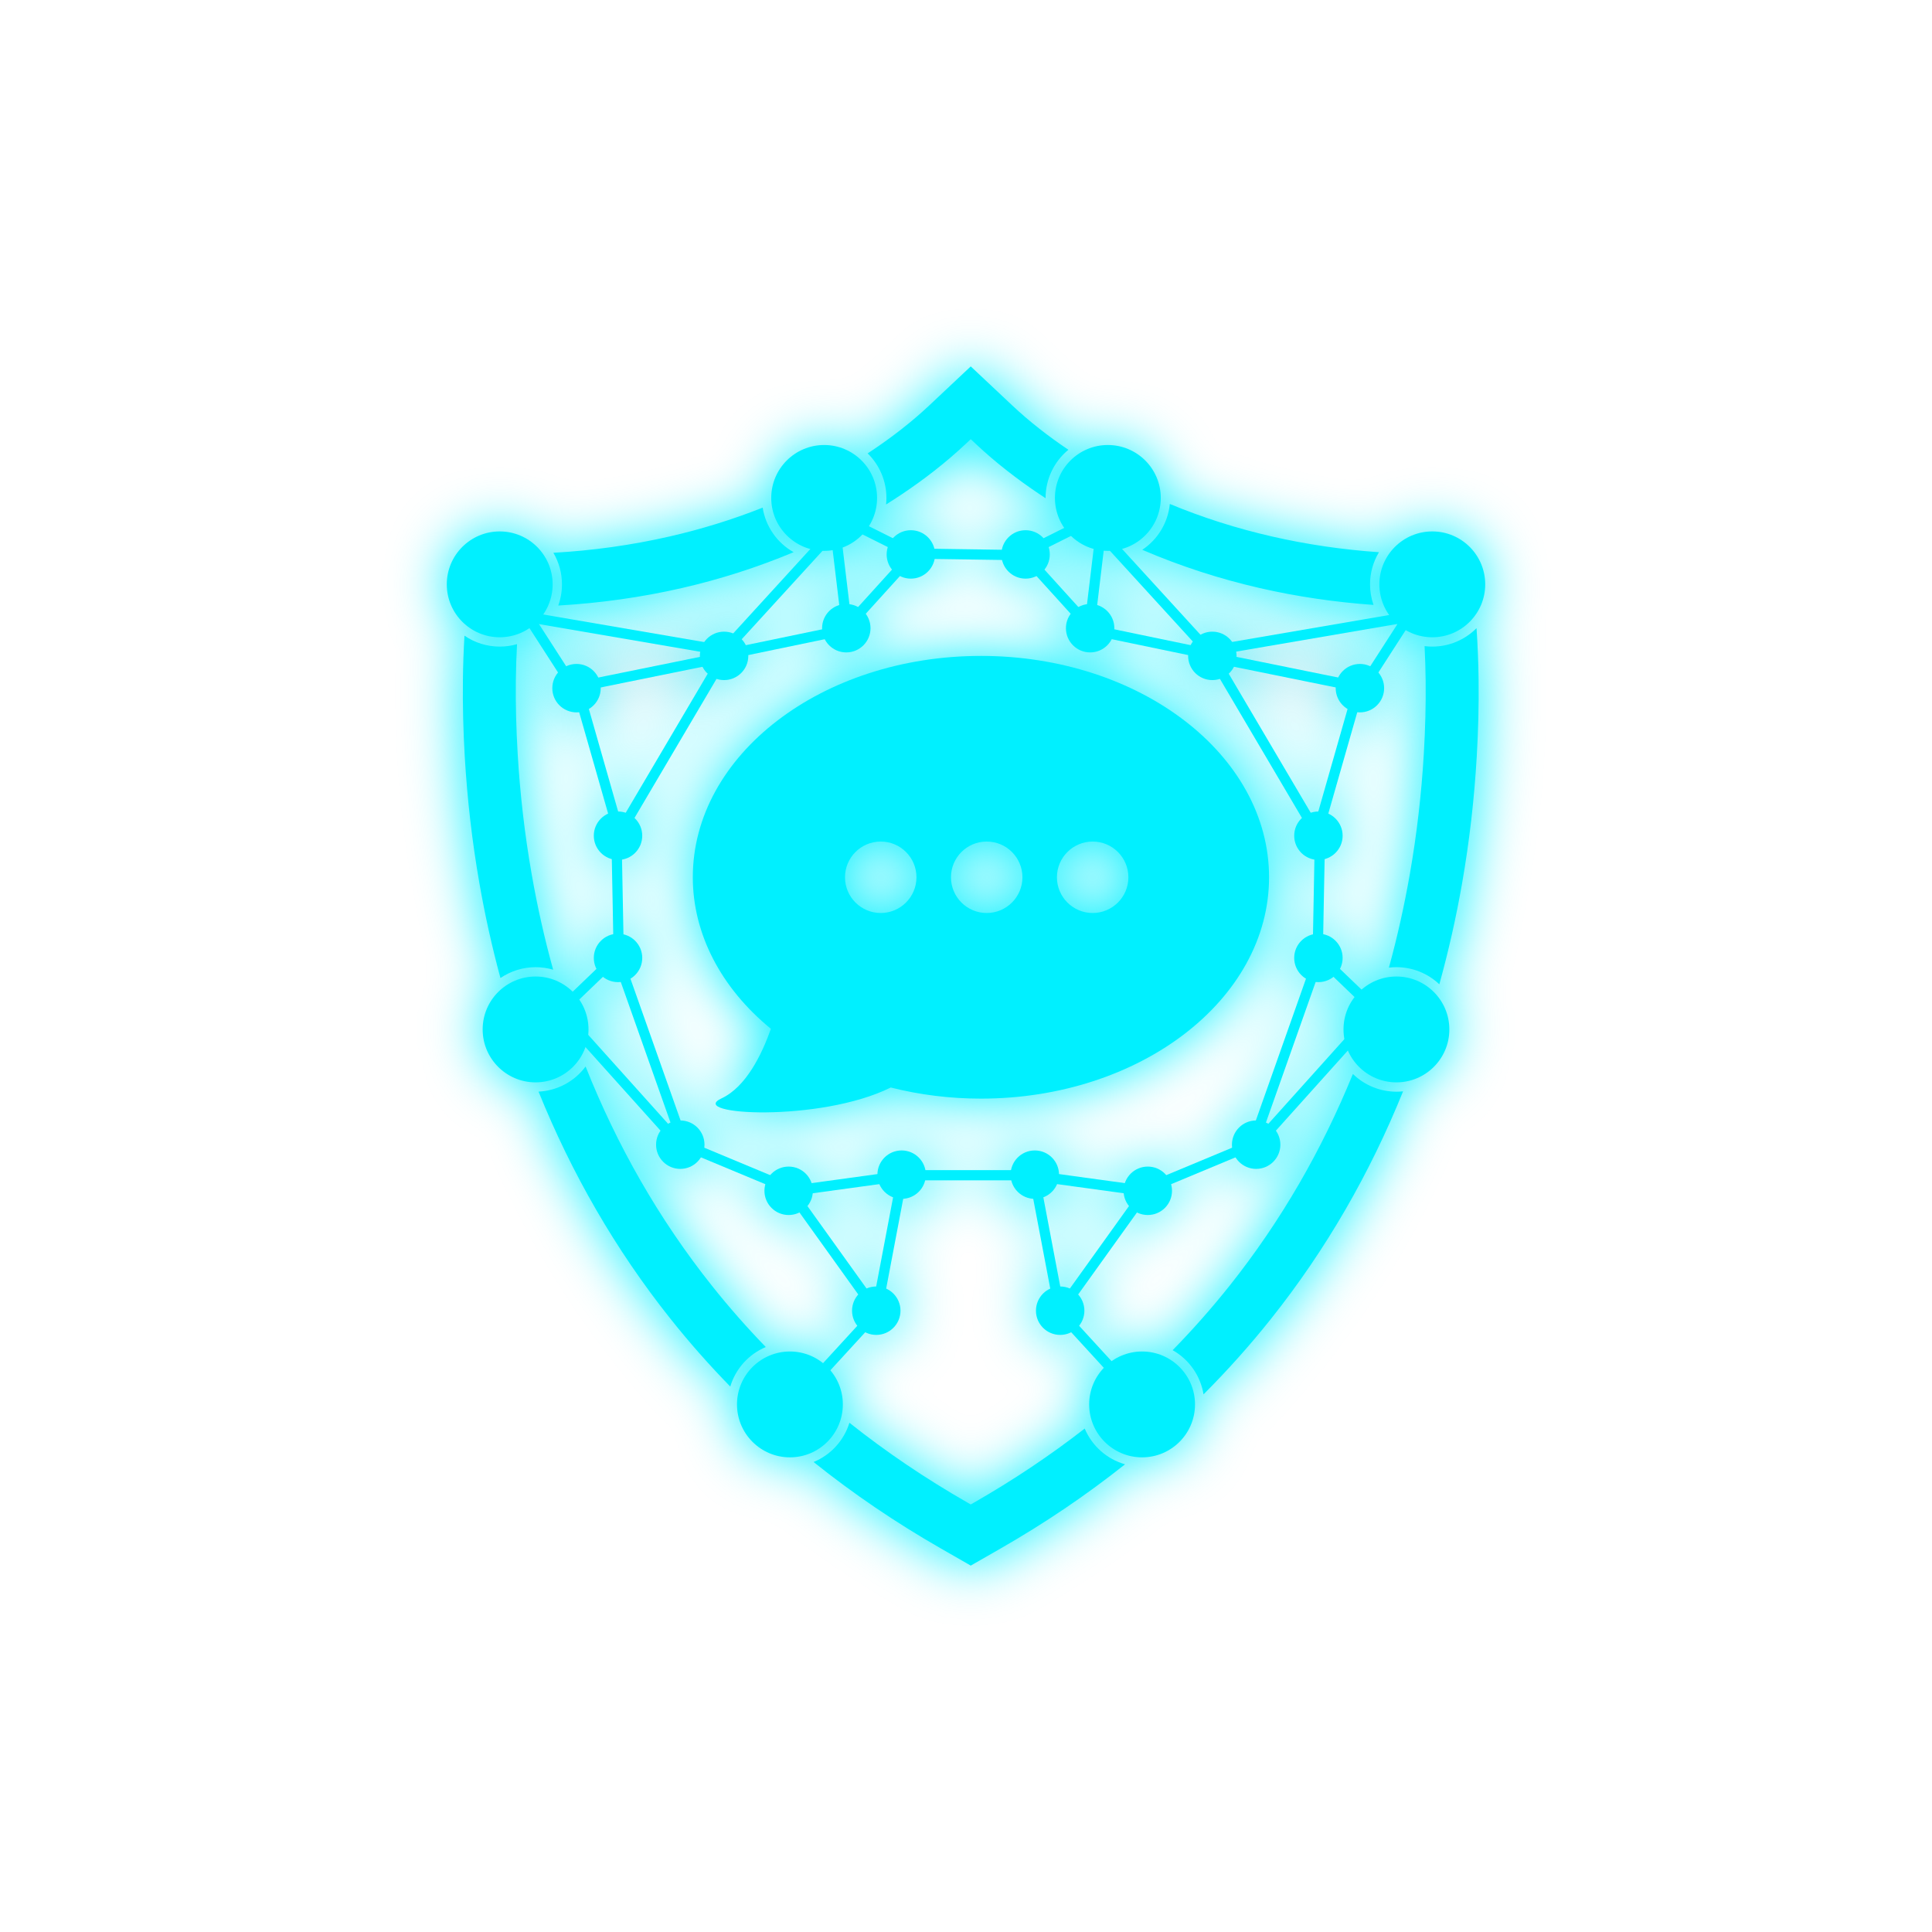
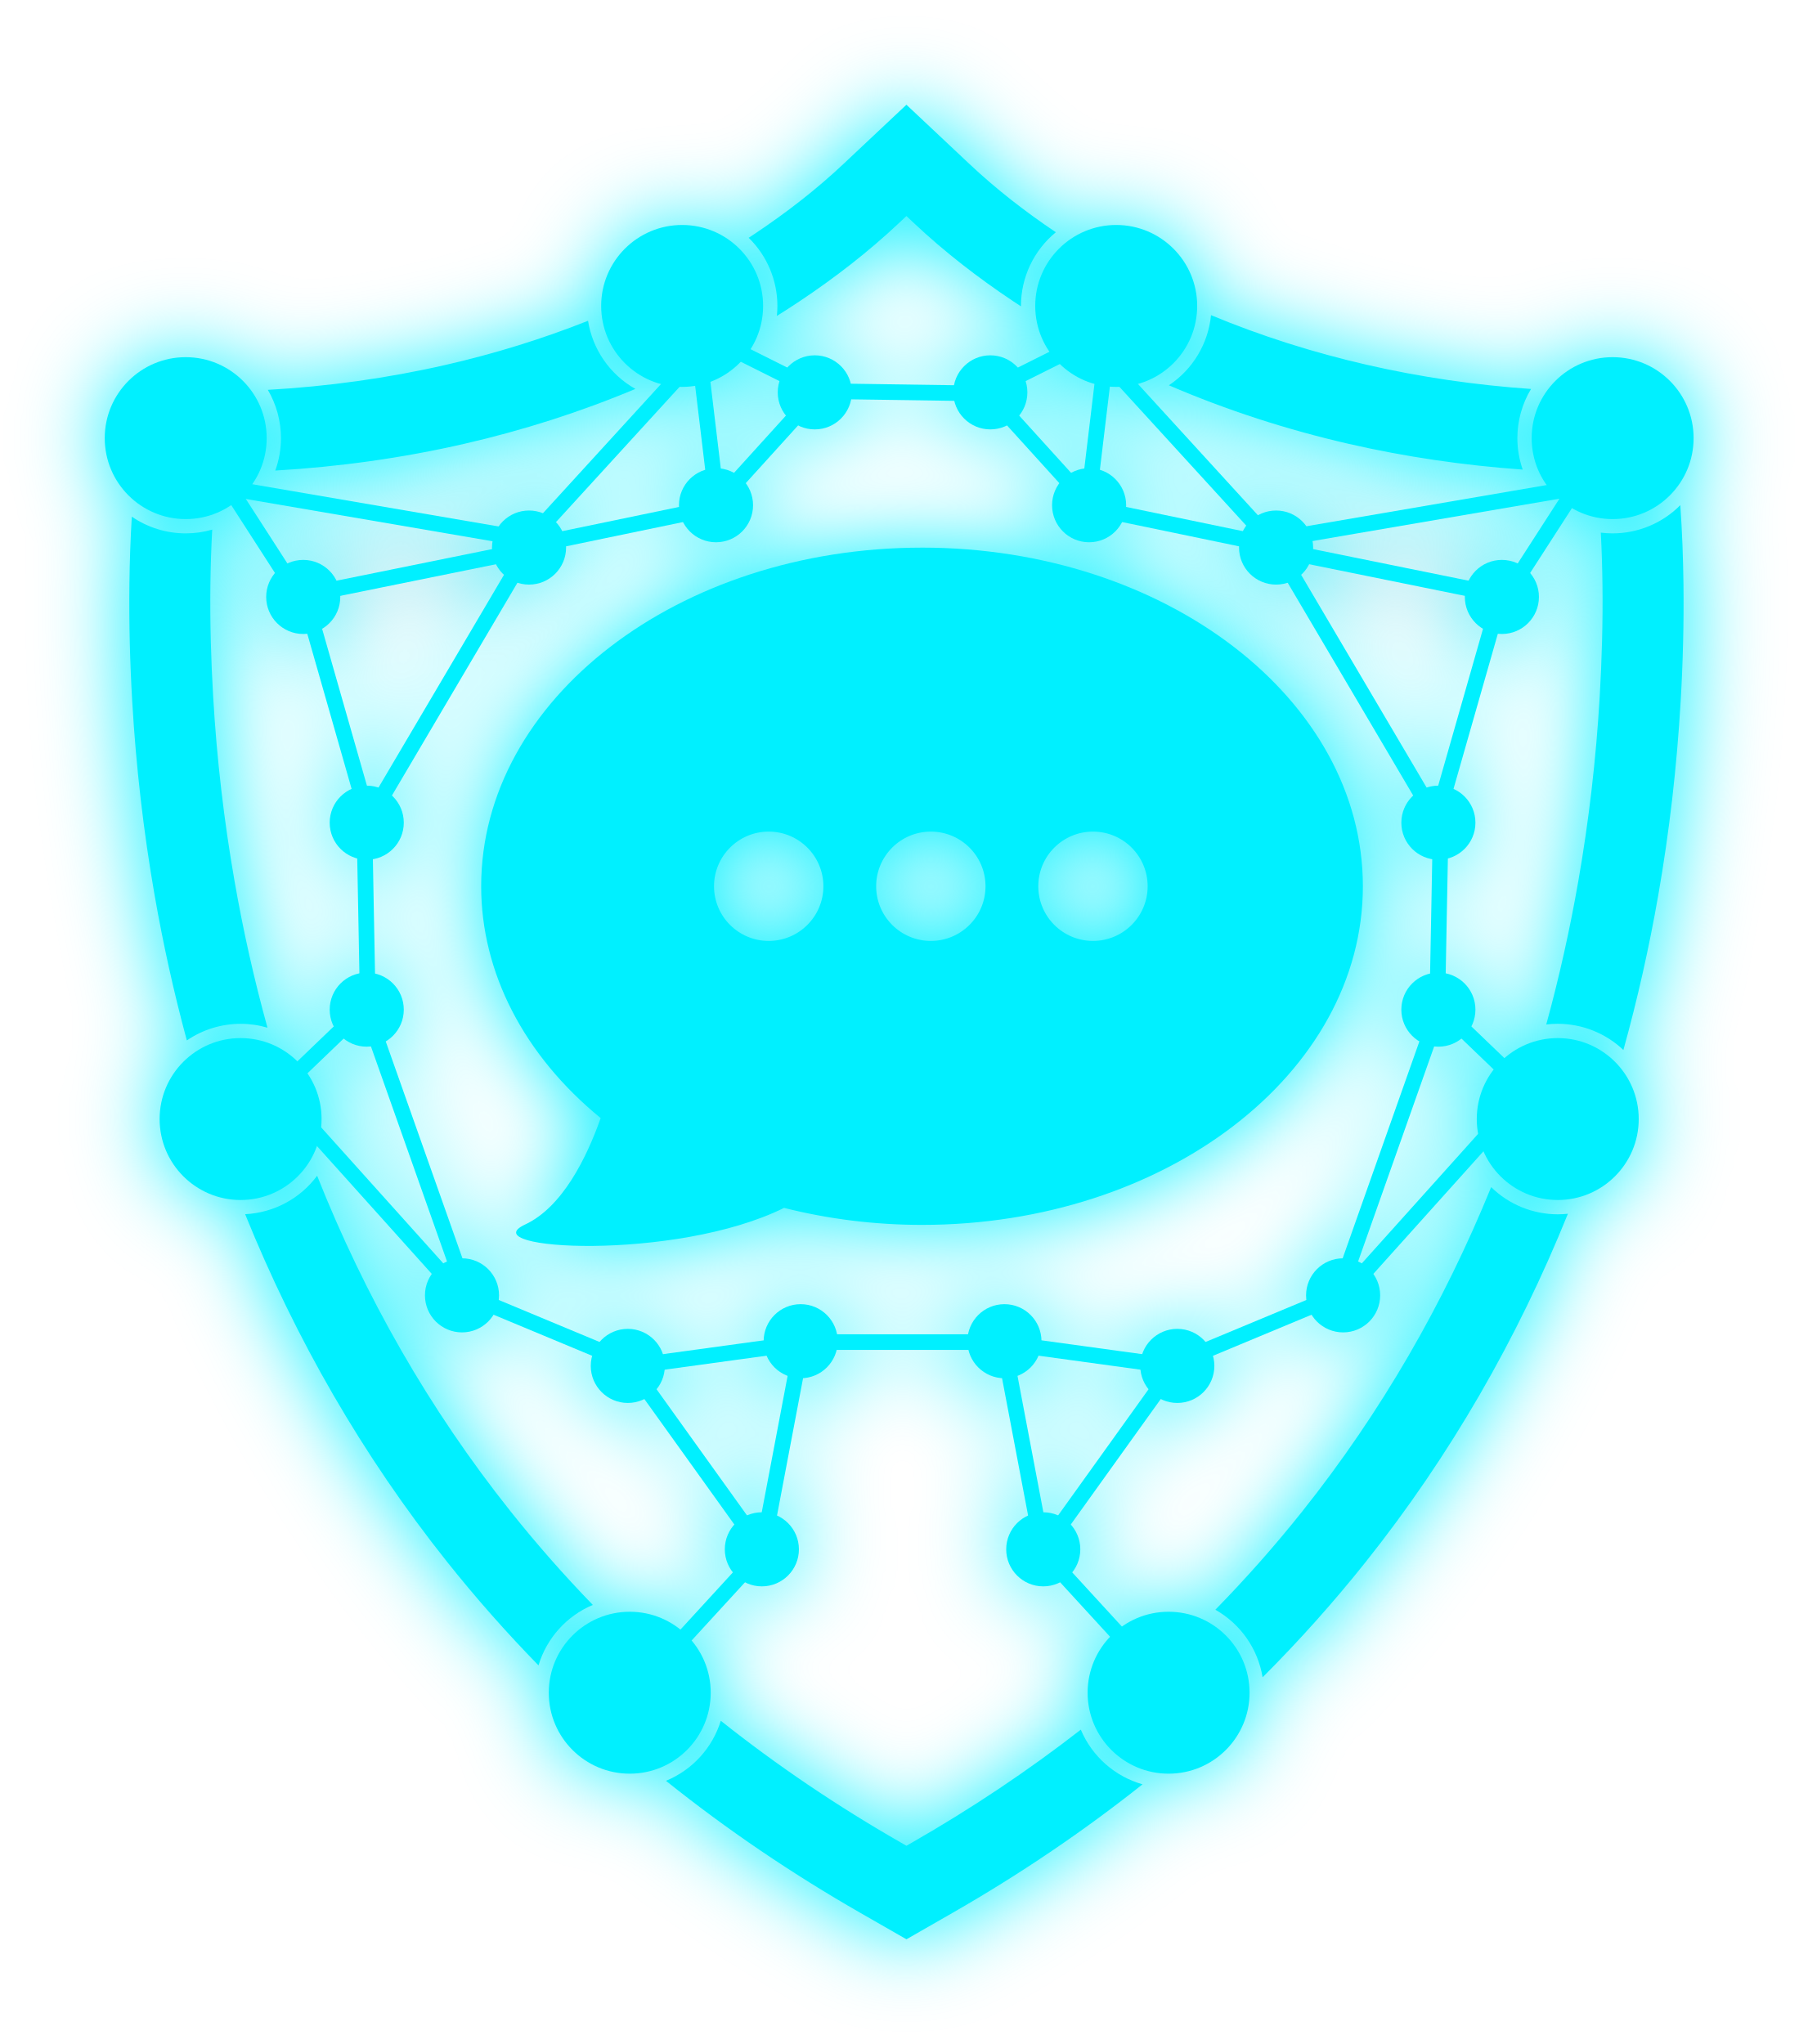
- <svg xmlns="http://www.w3.org/2000/svg" width="1024" height="1024" viewBox="0 0 270.933 270.933" version="1.1" id="svg1">
+ <svg xmlns="http://www.w3.org/2000/svg" width="622.947" height="708.157" viewBox="0 0 164.821 187.366" version="1.1" id="svg1">
  <defs id="defs1">
-     <filter style="color-interpolation-filters:sRGB;" id="filter12" x="-0.027" y="-0.024" width="1.055" height="1.048">
+     <filter style="color-interpolation-filters:sRGB" id="filter12" x="-0.027" y="-0.024" width="1.055" height="1.048">
      <feGaussianBlur stdDeviation="2 2" result="blur" id="feGaussianBlur12" />
    </filter>
-     <filter style="color-interpolation-filters:sRGB;" id="filter27" x="-0.04" y="-0.035" width="1.08" height="1.07">
+     <filter style="color-interpolation-filters:sRGB" id="filter27" x="-0.04" y="-0.035" width="1.08" height="1.07">
      <feGaussianBlur stdDeviation="2 2" result="blur" id="feGaussianBlur27" />
    </filter>
-     <filter style="color-interpolation-filters:sRGB;" id="filter1" x="-0.066" y="-0.057" width="1.132" height="1.114">
+     <filter style="color-interpolation-filters:sRGB" id="filter1" x="-0.066" y="-0.057" width="1.132" height="1.114">
      <feGaussianBlur stdDeviation="4 4" result="blur" id="feGaussianBlur1" />
    </filter>
  </defs>
-   <g id="layer1" transform="translate(-38.62917,-62.44167)">
+   <g id="layer1" transform="translate(-91.68516,-104.2251)">
    <g id="g1-3" transform="translate(9.004226,-1.05933)" style="filter:url(#filter1)">
      <path id="path1-5-5-5" style="fill:#00f0ff;fill-opacity:1;fill-rule:evenodd;stroke:none;stroke-width:0.043" d="m 165.757,114.884 -5.8,5.456 c -2.495,2.347 -5.233,4.458 -8.08,6.36 -0.192,0.128 -0.384,0.255 -0.577,0.382 a 8.73,8.73 0 0 1 2.631,6.246 8.73,8.73 0 0 1 -0.049,0.917 c 0.716,-0.447 1.424,-0.904 2.125,-1.372 3.187,-2.129 6.25,-4.493 9.042,-7.12 l 0.708,-0.666 0.708,0.666 c 2.793,2.627 5.855,4.991 9.043,7.12 0.248,0.165 0.496,0.329 0.746,0.492 a 8.73,8.73 0 0 1 0,-0.037 8.73,8.73 0 0 1 3.198,-6.753 c -2.78,-1.869 -5.454,-3.939 -7.894,-6.235 z m 27.916,19.291 a 8.73,8.73 0 0 1 -3.863,6.427 c 5.313,2.285 10.831,4.07 16.473,5.365 5.249,1.204 10.589,1.981 15.959,2.363 a 8.73,8.73 0 0 1 -0.49,-2.885 8.73,8.73 0 0 1 1.252,-4.505 c -5.068,-0.351 -10.108,-1.081 -15.062,-2.218 -4.876,-1.119 -9.654,-2.63 -14.27,-4.548 z m -57.096,0.514 c -4.222,1.676 -8.573,3.017 -13.005,4.034 -5.371,1.232 -10.844,1.987 -16.344,2.298 a 8.73,8.73 0 0 1 1.204,4.424 8.73,8.73 0 0 1 -0.522,2.974 c 5.828,-0.342 11.628,-1.146 17.321,-2.452 5.364,-1.231 10.616,-2.906 15.687,-5.032 a 8.73,8.73 0 0 1 -4.341,-6.246 z m 100.107,16.901 a 8.73,8.73 0 0 1 -6.201,2.586 8.73,8.73 0 0 1 -1.083,-0.068 c 0.083,1.602 0.132,3.207 0.151,4.811 0.041,3.424 -0.056,6.851 -0.256,10.27 -0.331,5.659 -0.985,11.301 -1.961,16.884 -0.772,4.417 -1.748,8.799 -2.935,13.123 a 8.73,8.73 0 0 1 1.054,-0.064 8.73,8.73 0 0 1 6.015,2.403 c 1.297,-4.671 2.361,-9.407 3.195,-14.182 1.026,-5.869 1.704,-11.8 2.052,-17.748 0.21,-3.586 0.302,-7.182 0.259,-10.774 -0.029,-2.415 -0.121,-4.831 -0.29,-7.241 z m -141.922,1.054 c -0.125,2.06 -0.195,4.124 -0.22,6.188 -0.043,3.592 0.05,7.187 0.259,10.774 0.348,5.947 1.027,11.879 2.052,17.748 0.782,4.475 1.765,8.917 2.953,13.302 a 8.73,8.73 0 0 1 4.926,-1.522 8.73,8.73 0 0 1 2.464,0.355 c -1.224,-4.419 -2.226,-8.899 -3.015,-13.415 -0.976,-5.583 -1.63,-11.225 -1.961,-16.884 -0.2,-3.418 -0.297,-6.845 -0.256,-10.27 0.021,-1.697 0.074,-3.393 0.167,-5.088 a 8.73,8.73 0 0 1 -2.429,0.344 8.73,8.73 0 0 1 -4.94,-1.532 z m 16.985,60.416 a 8.73,8.73 0 0 1 -6.598,3.523 c 4.62,11.428 10.762,22.139 18.506,31.865 2.644,3.32 5.441,6.485 8.381,9.496 a 8.73,8.73 0 0 1 4.979,-5.542 c -2.641,-2.726 -5.159,-5.586 -7.543,-8.581 -7.463,-9.374 -13.342,-19.718 -17.726,-30.761 z m 107.602,1.044 c -4.338,10.651 -10.079,20.64 -17.306,29.717 -2.513,3.156 -5.174,6.163 -7.972,9.022 a 8.73,8.73 0 0 1 4.33,6.193 c 3.336,-3.334 6.494,-6.863 9.46,-10.587 7.753,-9.738 13.901,-20.462 18.522,-31.905 a 8.73,8.73 0 0 1 -0.929,0.05 8.73,8.73 0 0 1 -6.104,-2.489 z m -70.606,48.916 a 8.73,8.73 0 0 1 -5.024,5.504 c 5.592,4.481 11.555,8.517 17.831,12.114 l 4.209,2.413 4.209,-2.413 c 6.125,-3.51 11.952,-7.439 17.428,-11.792 a 8.73,8.73 0 0 1 -5.656,-5.011 c -4.882,3.798 -10.052,7.246 -15.467,10.349 l -0.514,0.295 -0.514,-0.295 c -5.799,-3.323 -11.318,-7.042 -16.502,-11.163 z" />
      <circle style="fill:#00f0ff;fill-opacity:1;stroke-width:1.216;stroke-opacity:0.757" id="path2-2-9-6" cx="-145.2" cy="133.329" r="7.421" transform="scale(-1,1)" />
      <circle style="fill:#00f0ff;fill-opacity:1;stroke-width:1.216;stroke-opacity:0.757" id="path2-7-2" cx="184.983" cy="133.329" r="7.421" />
      <circle style="fill:#00f0ff;fill-opacity:1;stroke-width:1.216;stroke-opacity:0.757" id="path2-9-5-9" cx="230.482" cy="145.446" r="7.421" />
      <circle style="fill:#00f0ff;fill-opacity:1;stroke-width:1.216;stroke-opacity:0.757" id="path2-9-9-3-1" cx="225.452" cy="207.864" r="7.421" />
      <circle style="fill:#00f0ff;fill-opacity:1;stroke-width:1.216;stroke-opacity:0.757" id="path2-9-9-2-8-2" cx="189.785" cy="260.45" r="7.421" />
      <circle style="fill:#00f0ff;fill-opacity:1;stroke-width:1.216;stroke-opacity:0.757" id="path2-9-0-8-7" cx="-99.702" cy="145.446" r="7.421" transform="scale(-1,1)" />
      <circle style="fill:#00f0ff;fill-opacity:1;stroke-width:1.216;stroke-opacity:0.757" id="path2-9-9-23-3-0" cx="-104.732" cy="207.864" r="7.421" transform="scale(-1,1)" />
      <circle style="fill:#00f0ff;fill-opacity:1;stroke-width:1.216;stroke-opacity:0.757" id="path2-9-9-2-7-1-9" cx="-140.399" cy="260.45" r="7.421" transform="scale(-1,1)" />
      <path id="path3-8-3" style="fill:#00f0ff;fill-opacity:1;stroke-width:1.535;stroke-opacity:0.757" d="m 167.187,155.484 a 40.405,31.041 0 0 0 -40.405,31.041 40.405,31.041 0 0 0 10.952,21.25 c -1.282,3.63 -3.501,8.161 -6.923,9.755 -4.984,2.323 13.773,3.413 23.731,-1.524 a 40.405,31.041 0 0 0 12.644,1.559 40.405,31.041 0 0 0 40.405,-31.041 40.405,31.041 0 0 0 -40.405,-31.041 z m -14.053,26.029 a 5.012,5.012 0 0 1 5.012,5.011 5.012,5.012 0 0 1 -5.012,5.012 5.012,5.012 0 0 1 -5.011,-5.012 5.012,5.012 0 0 1 5.011,-5.011 z m 14.86,0 a 5.012,5.012 0 0 1 5.012,5.011 5.012,5.012 0 0 1 -5.012,5.012 5.012,5.012 0 0 1 -5.011,-5.012 5.012,5.012 0 0 1 5.011,-5.011 z m 14.86,0 a 5.012,5.012 0 0 1 5.012,5.011 5.012,5.012 0 0 1 -5.012,5.012 5.012,5.012 0 0 1 -5.011,-5.012 5.012,5.012 0 0 1 5.011,-5.011 z" />
      <g id="g6-9-9-6" transform="matrix(-1.220926,0,0,1.220926,623.0052,52.88851)" style="fill:#00f0ff;fill-opacity:1">
        <circle style="fill:#00f0ff;fill-opacity:1;stroke-width:1.172;stroke-opacity:0.757" id="path5-7-6-0" cx="329.81" cy="87.733" r="2.781" />
        <circle style="fill:#00f0ff;fill-opacity:1;stroke-width:1.172;stroke-opacity:0.757" id="path5-8-7-4-6" cx="346.76" cy="84.025" r="2.781" />
        <circle style="fill:#00f0ff;fill-opacity:1;stroke-width:1.172;stroke-opacity:0.757" id="path5-8-4-6-3-2" cx="334.577" cy="104.682" r="2.781" />
        <circle style="fill:#00f0ff;fill-opacity:1;stroke-width:1.172;stroke-opacity:0.757" id="path5-8-4-8-7-3-6" cx="334.577" cy="118.718" r="2.781" />
        <circle style="fill:#00f0ff;fill-opacity:1;stroke-width:1.172;stroke-opacity:0.757" id="path5-8-4-8-4-3-3-1" cx="354.175" cy="145.466" r="2.781" />
        <circle style="fill:#00f0ff;fill-opacity:1;stroke-width:1.172;stroke-opacity:0.757" id="path5-8-4-8-4-8-6-8-8" cx="341.728" cy="140.169" r="2.781" />
        <circle style="fill:#00f0ff;fill-opacity:1;stroke-width:1.172;stroke-opacity:0.757" id="path5-8-4-8-4-8-7-5-6-7" cx="364.238" cy="159.237" r="2.781" />
        <circle style="fill:#00f0ff;fill-opacity:1;stroke-width:1.172;stroke-opacity:0.757" id="path5-8-4-8-4-8-7-0-6-0-9" cx="367.152" cy="143.612" r="2.781" />
        <circle style="fill:#00f0ff;fill-opacity:1;stroke-width:1.172;stroke-opacity:0.757" id="path5-8-4-8-4-8-7-0-4-3-4-2" cx="360.796" cy="80.847" r="2.781" />
        <circle style="fill:#00f0ff;fill-opacity:1;stroke-width:1.172;stroke-opacity:0.757" id="path5-8-4-8-4-8-7-0-4-7-9-88-0" cx="368.211" cy="72.373" r="2.781" />
      </g>
      <path style="fill:#00f0ff;fill-opacity:1;stroke:#00f0ff;stroke-width:1.431;stroke-opacity:1" d="m 178.193,247.467 10.67,11.64" id="path7-8-2" />
      <path style="fill:#00f0ff;fill-opacity:1;stroke:#00f0ff;stroke-width:1.431;stroke-opacity:1" d="m 174.636,228.39 3.557,18.754" id="path8-9-3" />
      <path style="fill:#00f0ff;fill-opacity:1;stroke:#00f0ff;stroke-width:1.431;stroke-opacity:1" d="m 191.127,230.654 -16.49,-2.263" id="path9-7-7" />
      <path style="fill:#00f0ff;fill-opacity:1;stroke:#00f0ff;stroke-width:1.431;stroke-opacity:1" d="m 205.677,223.863 -15.52,6.467" id="path10-7-5" />
      <path style="fill:#00f0ff;fill-opacity:1;stroke:#00f0ff;stroke-width:1.431;stroke-opacity:1" d="m 219.904,208.343 -14.227,15.844" id="path11-6-9" />
      <path style="fill:#00f0ff;fill-opacity:1;stroke:#00f0ff;stroke-width:1.431;stroke-opacity:1" d="m 214.73,197.673 8.083,7.76" id="path12-4-2" />
      <path style="fill:#00f0ff;fill-opacity:1;stroke:#00f0ff;stroke-width:1.431;stroke-opacity:1" d="m 214.73,180.536 -0.323,17.137" id="path13-3-2" />
      <path style="fill:#00f0ff;fill-opacity:1;stroke:#00f0ff;stroke-width:1.431;stroke-opacity:1" d="m 220.227,159.842 -5.82,20.37" id="path14-0-8" />
      <path style="fill:#00f0ff;fill-opacity:1;stroke:#4ab8d1;stroke-width:1.431;stroke-opacity:1" d="m 199.534,155.639 20.694,4.203" id="path15-3-9" />
      <path style="fill:#00f0ff;fill-opacity:1;stroke:#00f0ff;stroke-width:1.431;stroke-opacity:1" d="m 182.397,151.759 17.137,3.557" id="path16-0-7" />
      <path style="fill:#00f0ff;fill-opacity:1;stroke:#00f0ff;stroke-width:1.431;stroke-opacity:1" d="m 173.343,141.412 9.377,10.347" id="path17-9-3" />
      <path style="fill:#00f0ff;fill-opacity:1;stroke:#00f0ff;stroke-width:1.431;stroke-opacity:1" d="m 184.337,135.592 -10.994,5.497" id="path18-2-6" />
      <path style="fill:#00f0ff;fill-opacity:1;stroke:#00f0ff;stroke-width:1.431;stroke-opacity:1" d="m 182.397,151.436 1.94,-16.167" id="path19-5-1" />
      <path style="fill:#00f0ff;fill-opacity:1;stroke:#00f0ff;stroke-width:1.431;stroke-opacity:1" d="m 182.805,136.975 16.968,18.572" id="path21-4-2" />
      <path style="fill:#00f0ff;fill-opacity:1;stroke:#00f0ff;stroke-width:1.431;stroke-opacity:1" d="m 147.441,136.975 -16.968,18.572" id="path21-9-0-9" />
      <path style="fill:#00f0ff;fill-opacity:1;stroke:#00f0ff;stroke-width:1.431;stroke-opacity:1" d="m 220.551,160.166 9.377,-14.55" id="path22-5-3" />
      <path style="fill:#00f0ff;fill-opacity:1;stroke:#00f0ff;stroke-width:1.431;stroke-opacity:1" d="M 214.407,180.536 199.534,155.316" id="path23-9-1" />
      <path style="fill:#00f0ff;fill-opacity:1;stroke:#00f0ff;stroke-width:1.431;stroke-opacity:1" d="m 214.73,197.35 -9.377,26.514" id="path24-4-9" />
      <path style="fill:#00f0ff;fill-opacity:1;stroke:#00f0ff;stroke-width:1.431;stroke-opacity:1" d="m 178.193,247.467 12.287,-17.137" id="path25-69-4" />
      <g id="g6-9-3-2-7" transform="matrix(1.220926,0,0,1.220926,-292.2006,52.88851)" style="fill:#00f0ff;fill-opacity:1">
        <circle style="fill:#00f0ff;fill-opacity:1;stroke-width:1.172;stroke-opacity:0.757" id="path5-7-9-2-8" cx="329.81" cy="87.733" r="2.781" />
        <circle style="fill:#00f0ff;fill-opacity:1;stroke-width:1.172;stroke-opacity:0.757" id="path5-8-7-0-4-4" cx="346.76" cy="84.025" r="2.781" />
        <circle style="fill:#00f0ff;fill-opacity:1;stroke-width:1.172;stroke-opacity:0.757" id="path5-8-4-6-8-7-5" cx="334.577" cy="104.682" r="2.781" />
        <circle style="fill:#00f0ff;fill-opacity:1;stroke-width:1.172;stroke-opacity:0.757" id="path5-8-4-8-7-8-7-0" cx="334.577" cy="118.718" r="2.781" />
        <circle style="fill:#00f0ff;fill-opacity:1;stroke-width:1.172;stroke-opacity:0.757" id="path5-8-4-8-4-3-5-5-3" cx="354.175" cy="145.466" r="2.781" />
        <circle style="fill:#00f0ff;fill-opacity:1;stroke-width:1.172;stroke-opacity:0.757" id="path5-8-4-8-4-8-6-0-4-6" cx="341.728" cy="140.169" r="2.781" />
        <circle style="fill:#00f0ff;fill-opacity:1;stroke-width:1.172;stroke-opacity:0.757" id="path5-8-4-8-4-8-7-5-9-8-1" cx="364.238" cy="159.237" r="2.781" />
        <circle style="fill:#00f0ff;fill-opacity:1;stroke-width:1.172;stroke-opacity:0.757" id="path5-8-4-8-4-8-7-0-6-6-1-0" cx="367.152" cy="143.612" r="2.781" />
        <circle style="fill:#00f0ff;fill-opacity:1;stroke-width:1.172;stroke-opacity:0.757" id="path5-8-4-8-4-8-7-0-4-3-3-2-6" cx="360.796" cy="80.847" r="2.781" />
        <circle style="fill:#00f0ff;fill-opacity:1;stroke-width:1.172;stroke-opacity:0.757" id="path5-8-4-8-4-8-7-0-4-7-9-8-8-3" cx="368.211" cy="72.373" r="2.781" />
      </g>
      <path style="fill:#00f0ff;fill-opacity:1;stroke:#00f0ff;stroke-width:1.431;stroke-opacity:1" d="m 152.611,247.467 -10.67,11.64" id="path7-5-9-2" />
      <path style="fill:#00f0ff;fill-opacity:1;stroke:#00f0ff;stroke-width:1.431;stroke-opacity:1" d="m 156.168,228.39 -3.557,18.754" id="path8-6-3-0" />
      <path style="fill:#00f0ff;fill-opacity:1;stroke:#00f0ff;stroke-width:1.431;stroke-opacity:1" d="m 139.678,230.654 16.49,-2.263" id="path9-1-6-6" />
      <path style="fill:#00f0ff;fill-opacity:1;stroke:#00f0ff;stroke-width:1.431;stroke-opacity:1" d="m 125.128,223.863 15.52,6.467" id="path10-1-8-1" />
      <path style="fill:#00f0ff;fill-opacity:1;stroke:#00f0ff;stroke-width:1.431;stroke-opacity:1" d="m 110.901,208.343 14.227,15.844" id="path11-5-0-5" />
      <path style="fill:#00f0ff;fill-opacity:1;stroke:#00f0ff;stroke-width:1.431;stroke-opacity:1" d="m 116.074,197.673 -8.083,7.76" id="path12-9-2-5" />
      <path style="fill:#00f0ff;fill-opacity:1;stroke:#00f0ff;stroke-width:1.431;stroke-opacity:1" d="m 116.074,180.536 0.323,17.137" id="path13-8-1-4" />
      <path style="fill:#00f0ff;fill-opacity:1;stroke:#00f0ff;stroke-width:1.431;stroke-opacity:1" d="m 110.577,159.842 5.82,20.37" id="path14-4-0-7" />
      <path style="fill:#00f0ff;fill-opacity:1;stroke:#4ab8d1;stroke-width:1.431;stroke-opacity:1" d="m 131.271,155.639 -20.694,4.203" id="path15-8-5-6" />
      <path style="fill:#00f0ff;fill-opacity:1;stroke:#00f0ff;stroke-width:1.431;stroke-opacity:1" d="M 148.408,151.759 131.271,155.316" id="path16-1-1-5" />
      <path style="fill:#00f0ff;fill-opacity:1;stroke:#00f0ff;stroke-width:1.431;stroke-opacity:1" d="m 157.462,141.412 -9.377,10.347" id="path17-0-1-6" />
      <path style="fill:#00f0ff;fill-opacity:1;stroke:#00f0ff;stroke-width:1.431;stroke-opacity:1" d="m 146.468,135.592 10.994,5.497" id="path18-3-0-9" />
      <path style="fill:#00f0ff;fill-opacity:1;stroke:#00f0ff;stroke-width:1.431;stroke-opacity:1" d="M 148.408,151.436 146.468,135.269" id="path19-0-8-3" />
      <path style="fill:#00f0ff;fill-opacity:1;stroke:#00f0ff;stroke-width:1.431;stroke-opacity:1" d="m 131.878,154.87 -30.637,-5.254" id="path20-4-5-7" />
      <path style="fill:#00f0ff;fill-opacity:1;stroke:#00f0ff;stroke-width:1.431;stroke-opacity:1" d="m 198.798,154.87 30.637,-5.254" id="path20-4-8-0-4" />
      <path style="fill:#00f0ff;fill-opacity:1;stroke:#00f0ff;stroke-width:1.431;stroke-opacity:1" d="m 110.254,160.166 -9.377,-14.55" id="path22-4-6-5" />
      <path style="fill:#00f0ff;fill-opacity:1;stroke:#00f0ff;stroke-width:1.431;stroke-opacity:1" d="M 116.398,180.536 131.271,155.316" id="path23-4-4-2" />
      <path style="fill:#00f0ff;fill-opacity:1;stroke:#00f0ff;stroke-width:1.431;stroke-opacity:1" d="m 116.074,197.35 9.377,26.514" id="path24-7-6-5" />
      <path style="fill:#00f0ff;fill-opacity:1;stroke:#00f0ff;stroke-width:1.431;stroke-opacity:1" d="M 152.611,247.467 140.325,230.33" id="path25-6-2-4" />
      <path style="fill:#00f0ff;fill-opacity:1;stroke:#00f0ff;stroke-width:1.431;stroke-opacity:1" d="m 155.964,228.309 h 18.673" id="path26-5-7" />
      <path style="fill:#00f0ff;fill-opacity:1;stroke:#00f0ff;stroke-width:1.431;stroke-opacity:1" d="m 157.282,141.129 16.004,0.229" id="path27-8-4" />
    </g>
    <path id="path1-5-5" style="fill:#00f0ff;fill-opacity:1;fill-rule:evenodd;stroke:none;stroke-width:0.043" d="m 174.761,113.825 -5.8,5.456 c -2.495,2.347 -5.233,4.458 -8.08,6.36 -0.192,0.128 -0.384,0.255 -0.577,0.382 a 8.73,8.73 0 0 1 2.631,6.246 8.73,8.73 0 0 1 -0.049,0.917 c 0.716,-0.447 1.424,-0.904 2.125,-1.372 3.187,-2.129 6.25,-4.493 9.042,-7.12 l 0.708,-0.666 0.708,0.666 c 2.793,2.627 5.855,4.991 9.043,7.12 0.248,0.165 0.496,0.329 0.746,0.492 a 8.73,8.73 0 0 1 0,-0.037 8.73,8.73 0 0 1 3.198,-6.753 c -2.78,-1.869 -5.454,-3.939 -7.894,-6.235 z m 27.916,19.291 a 8.73,8.73 0 0 1 -3.863,6.427 c 5.313,2.285 10.831,4.07 16.473,5.365 5.249,1.204 10.589,1.981 15.959,2.363 a 8.73,8.73 0 0 1 -0.49,-2.885 8.73,8.73 0 0 1 1.252,-4.505 c -5.068,-0.351 -10.108,-1.081 -15.062,-2.218 -4.876,-1.119 -9.654,-2.63 -14.27,-4.548 z m -57.096,0.514 c -4.222,1.676 -8.573,3.017 -13.005,4.034 -5.371,1.232 -10.844,1.987 -16.344,2.298 a 8.73,8.73 0 0 1 1.204,4.424 8.73,8.73 0 0 1 -0.522,2.974 c 5.828,-0.342 11.628,-1.146 17.321,-2.452 5.364,-1.231 10.616,-2.906 15.687,-5.032 a 8.73,8.73 0 0 1 -4.341,-6.246 z m 100.107,16.901 a 8.73,8.73 0 0 1 -6.201,2.586 8.73,8.73 0 0 1 -1.083,-0.068 c 0.083,1.602 0.132,3.207 0.151,4.811 0.041,3.424 -0.056,6.851 -0.256,10.27 -0.331,5.659 -0.985,11.301 -1.961,16.884 -0.772,4.417 -1.748,8.799 -2.935,13.123 a 8.73,8.73 0 0 1 1.054,-0.064 8.73,8.73 0 0 1 6.015,2.403 c 1.297,-4.671 2.361,-9.407 3.195,-14.182 1.026,-5.869 1.704,-11.8 2.052,-17.748 0.21,-3.586 0.302,-7.182 0.259,-10.774 -0.029,-2.415 -0.121,-4.831 -0.29,-7.241 z m -141.922,1.054 c -0.125,2.06 -0.195,4.124 -0.22,6.188 -0.043,3.592 0.05,7.187 0.259,10.774 0.348,5.947 1.027,11.879 2.052,17.748 0.782,4.475 1.765,8.917 2.953,13.302 a 8.73,8.73 0 0 1 4.926,-1.522 8.73,8.73 0 0 1 2.464,0.355 c -1.224,-4.419 -2.226,-8.899 -3.015,-13.415 -0.976,-5.583 -1.63,-11.225 -1.961,-16.884 -0.2,-3.418 -0.297,-6.845 -0.256,-10.27 0.021,-1.697 0.074,-3.393 0.167,-5.088 a 8.73,8.73 0 0 1 -2.429,0.344 8.73,8.73 0 0 1 -4.94,-1.532 z m 16.985,60.416 a 8.73,8.73 0 0 1 -6.598,3.523 c 4.62,11.428 10.762,22.139 18.506,31.865 2.644,3.32 5.441,6.485 8.381,9.496 a 8.73,8.73 0 0 1 4.979,-5.542 c -2.641,-2.726 -5.159,-5.586 -7.543,-8.581 -7.463,-9.374 -13.342,-19.718 -17.726,-30.761 z m 107.602,1.044 c -4.338,10.651 -10.079,20.64 -17.306,29.717 -2.513,3.156 -5.174,6.163 -7.972,9.022 a 8.73,8.73 0 0 1 4.33,6.193 c 3.336,-3.334 6.494,-6.863 9.46,-10.587 7.753,-9.738 13.901,-20.462 18.522,-31.905 a 8.73,8.73 0 0 1 -0.929,0.05 8.73,8.73 0 0 1 -6.104,-2.489 z m -70.606,48.916 a 8.73,8.73 0 0 1 -5.024,5.504 c 5.592,4.481 11.555,8.517 17.831,12.114 l 4.209,2.413 4.209,-2.413 c 6.125,-3.51 11.952,-7.439 17.428,-11.792 a 8.73,8.73 0 0 1 -5.656,-5.011 c -4.882,3.798 -10.052,7.246 -15.467,10.349 l -0.514,0.295 -0.514,-0.295 c -5.799,-3.323 -11.318,-7.042 -16.502,-11.163 z" />
    <circle style="fill:#00f0ff;fill-opacity:1;stroke-width:1.216;stroke-opacity:0.757" id="path2-2-9" cx="-154.204" cy="132.269" r="7.421" transform="scale(-1,1)" />
    <circle style="fill:#00f0ff;fill-opacity:1;stroke-width:1.216;stroke-opacity:0.757" id="path2-7" cx="193.988" cy="132.269" r="7.421" />
    <circle style="fill:#00f0ff;fill-opacity:1;stroke-width:1.216;stroke-opacity:0.757" id="path2-9-5" cx="239.486" cy="144.387" r="7.421" />
    <circle style="fill:#00f0ff;fill-opacity:1;stroke-width:1.216;stroke-opacity:0.757" id="path2-9-9-3" cx="234.456" cy="206.804" r="7.421" />
    <circle style="fill:#00f0ff;fill-opacity:1;stroke-width:1.216;stroke-opacity:0.757" id="path2-9-9-2-8" cx="198.789" cy="259.39" r="7.421" />
    <circle style="fill:#00f0ff;fill-opacity:1;stroke-width:1.216;stroke-opacity:0.757" id="path2-9-0-8" cx="-108.706" cy="144.387" r="7.421" transform="scale(-1,1)" />
    <circle style="fill:#00f0ff;fill-opacity:1;stroke-width:1.216;stroke-opacity:0.757" id="path2-9-9-23-3" cx="-113.736" cy="206.804" r="7.421" transform="scale(-1,1)" />
    <circle style="fill:#00f0ff;fill-opacity:1;stroke-width:1.216;stroke-opacity:0.757" id="path2-9-9-2-7-1" cx="-149.403" cy="259.39" r="7.421" transform="scale(-1,1)" />
    <path id="path3-8" style="fill:#00f0ff;fill-opacity:1;stroke-width:1.535;stroke-opacity:0.757" d="m 176.191,154.425 a 40.405,31.041 0 0 0 -40.405,31.041 40.405,31.041 0 0 0 10.952,21.25 c -1.282,3.63 -3.501,8.161 -6.923,9.755 -4.984,2.323 13.773,3.413 23.731,-1.524 a 40.405,31.041 0 0 0 12.644,1.559 40.405,31.041 0 0 0 40.405,-31.041 40.405,31.041 0 0 0 -40.405,-31.041 z m -14.053,26.029 a 5.012,5.012 0 0 1 5.012,5.011 5.012,5.012 0 0 1 -5.012,5.012 5.012,5.012 0 0 1 -5.011,-5.012 5.012,5.012 0 0 1 5.011,-5.011 z m 14.86,0 a 5.012,5.012 0 0 1 5.012,5.011 5.012,5.012 0 0 1 -5.012,5.012 5.012,5.012 0 0 1 -5.011,-5.012 5.012,5.012 0 0 1 5.011,-5.011 z m 14.86,0 a 5.012,5.012 0 0 1 5.012,5.011 5.012,5.012 0 0 1 -5.012,5.012 5.012,5.012 0 0 1 -5.011,-5.012 5.012,5.012 0 0 1 5.011,-5.011 z" />
    <g id="g6-9-9" transform="matrix(-1.220926,0,0,1.220926,632.0095,51.82918)" style="fill:#00f0ff;fill-opacity:1">
      <circle style="fill:#00f0ff;fill-opacity:1;stroke-width:1.172;stroke-opacity:0.757" id="path5-7-6" cx="329.81" cy="87.733" r="2.781" />
      <circle style="fill:#00f0ff;fill-opacity:1;stroke-width:1.172;stroke-opacity:0.757" id="path5-8-7-4" cx="346.76" cy="84.025" r="2.781" />
      <circle style="fill:#00f0ff;fill-opacity:1;stroke-width:1.172;stroke-opacity:0.757" id="path5-8-4-6-3" cx="334.577" cy="104.682" r="2.781" />
      <circle style="fill:#00f0ff;fill-opacity:1;stroke-width:1.172;stroke-opacity:0.757" id="path5-8-4-8-7-3" cx="334.577" cy="118.718" r="2.781" />
      <circle style="fill:#00f0ff;fill-opacity:1;stroke-width:1.172;stroke-opacity:0.757" id="path5-8-4-8-4-3-3" cx="354.175" cy="145.466" r="2.781" />
      <circle style="fill:#00f0ff;fill-opacity:1;stroke-width:1.172;stroke-opacity:0.757" id="path5-8-4-8-4-8-6-8" cx="341.728" cy="140.169" r="2.781" />
      <circle style="fill:#00f0ff;fill-opacity:1;stroke-width:1.172;stroke-opacity:0.757" id="path5-8-4-8-4-8-7-5-6" cx="364.238" cy="159.237" r="2.781" />
      <circle style="fill:#00f0ff;fill-opacity:1;stroke-width:1.172;stroke-opacity:0.757" id="path5-8-4-8-4-8-7-0-6-0" cx="367.152" cy="143.612" r="2.781" />
      <circle style="fill:#00f0ff;fill-opacity:1;stroke-width:1.172;stroke-opacity:0.757" id="path5-8-4-8-4-8-7-0-4-3-4" cx="360.796" cy="80.847" r="2.781" />
      <circle style="fill:#00f0ff;fill-opacity:1;stroke-width:1.172;stroke-opacity:0.757" id="path5-8-4-8-4-8-7-0-4-7-9-88" cx="368.211" cy="72.373" r="2.781" />
    </g>
    <path style="fill:#00f0ff;fill-opacity:1;stroke:#00f0ff;stroke-width:1.431;stroke-opacity:1" d="m 187.197,246.408 10.67,11.64" id="path7-8" />
    <path style="fill:#00f0ff;fill-opacity:1;stroke:#00f0ff;stroke-width:1.431;stroke-opacity:1" d="m 183.641,227.331 3.557,18.754" id="path8-9" />
    <path style="fill:#00f0ff;fill-opacity:1;stroke:#00f0ff;stroke-width:1.431;stroke-opacity:1" d="m 200.131,229.594 -16.49,-2.263" id="path9-7" />
    <path style="fill:#00f0ff;fill-opacity:1;stroke:#00f0ff;stroke-width:1.431;stroke-opacity:1" d="m 214.681,222.804 -15.52,6.467" id="path10-7" />
    <path style="fill:#00f0ff;fill-opacity:1;stroke:#00f0ff;stroke-width:1.431;stroke-opacity:1" d="m 228.908,207.284 -14.227,15.844" id="path11-6" />
    <path style="fill:#00f0ff;fill-opacity:1;stroke:#00f0ff;stroke-width:1.431;stroke-opacity:1" d="m 223.735,196.614 8.083,7.76" id="path12-4" />
    <path style="fill:#00f0ff;fill-opacity:1;stroke:#00f0ff;stroke-width:1.431;stroke-opacity:1" d="m 223.735,179.477 -0.323,17.137" id="path13-3" />
    <path style="fill:#00f0ff;fill-opacity:1;stroke:#00f0ff;stroke-width:1.431;stroke-opacity:1" d="m 229.231,158.783 -5.82,20.37" id="path14-0" />
    <path style="fill:#00f0ff;fill-opacity:1;stroke:#00f0ff;stroke-width:1.431;stroke-opacity:1" d="m 208.538,154.58 20.694,4.203" id="path15-3" />
    <path style="fill:#00f0ff;fill-opacity:1;stroke:#00f0ff;stroke-width:1.431;stroke-opacity:1" d="m 191.401,150.7 17.137,3.557" id="path16-0" />
    <path style="fill:#00f0ff;fill-opacity:1;stroke:#00f0ff;stroke-width:1.431;stroke-opacity:1" d="m 182.347,140.353 9.377,10.347" id="path17-9" />
    <path style="fill:#00f0ff;fill-opacity:1;stroke:#00f0ff;stroke-width:1.431;stroke-opacity:1" d="m 193.341,134.533 -10.994,5.497" id="path18-2" />
    <path style="fill:#00f0ff;fill-opacity:1;stroke:#00f0ff;stroke-width:1.431;stroke-opacity:1" d="m 191.401,150.376 1.94,-16.167" id="path19-5" />
    <path style="fill:#00f0ff;fill-opacity:1;stroke:#00f0ff;stroke-width:1.431;stroke-opacity:1" d="m 191.809,135.916 16.968,18.572" id="path21-4" />
    <path style="fill:#00f0ff;fill-opacity:1;stroke:#00f0ff;stroke-width:1.431;stroke-opacity:1" d="m 156.445,135.916 -16.968,18.572" id="path21-9-0" />
    <path style="fill:#00f0ff;fill-opacity:1;stroke:#00f0ff;stroke-width:1.431;stroke-opacity:1" d="m 229.555,159.106 9.377,-14.55" id="path22-5" />
    <path style="fill:#00f0ff;fill-opacity:1;stroke:#00f0ff;stroke-width:1.431;stroke-opacity:1" d="M 223.411,179.477 208.538,154.256" id="path23-9" />
    <path style="fill:#00f0ff;fill-opacity:1;stroke:#00f0ff;stroke-width:1.431;stroke-opacity:1" d="m 223.735,196.29 -9.377,26.514" id="path24-4" />
    <path style="fill:#00f0ff;fill-opacity:1;stroke:#00f0ff;stroke-width:1.431;stroke-opacity:1" d="m 187.197,246.408 12.287,-17.137" id="path25-69" />
    <g id="g6-9-3-2" transform="matrix(1.220926,0,0,1.220926,-283.1964,51.82918)" style="fill:#00f0ff;fill-opacity:1">
      <circle style="fill:#00f0ff;fill-opacity:1;stroke-width:1.172;stroke-opacity:0.757" id="path5-7-9-2" cx="329.81" cy="87.733" r="2.781" />
      <circle style="fill:#00f0ff;fill-opacity:1;stroke-width:1.172;stroke-opacity:0.757" id="path5-8-7-0-4" cx="346.76" cy="84.025" r="2.781" />
      <circle style="fill:#00f0ff;fill-opacity:1;stroke-width:1.172;stroke-opacity:0.757" id="path5-8-4-6-8-7" cx="334.577" cy="104.682" r="2.781" />
      <circle style="fill:#00f0ff;fill-opacity:1;stroke-width:1.172;stroke-opacity:0.757" id="path5-8-4-8-7-8-7" cx="334.577" cy="118.718" r="2.781" />
      <circle style="fill:#00f0ff;fill-opacity:1;stroke-width:1.172;stroke-opacity:0.757" id="path5-8-4-8-4-3-5-5" cx="354.175" cy="145.466" r="2.781" />
      <circle style="fill:#00f0ff;fill-opacity:1;stroke-width:1.172;stroke-opacity:0.757" id="path5-8-4-8-4-8-6-0-4" cx="341.728" cy="140.169" r="2.781" />
      <circle style="fill:#00f0ff;fill-opacity:1;stroke-width:1.172;stroke-opacity:0.757" id="path5-8-4-8-4-8-7-5-9-8" cx="364.238" cy="159.237" r="2.781" />
      <circle style="fill:#00f0ff;fill-opacity:1;stroke-width:1.172;stroke-opacity:0.757" id="path5-8-4-8-4-8-7-0-6-6-1" cx="367.152" cy="143.612" r="2.781" />
      <circle style="fill:#00f0ff;fill-opacity:1;stroke-width:1.172;stroke-opacity:0.757" id="path5-8-4-8-4-8-7-0-4-3-3-2" cx="360.796" cy="80.847" r="2.781" />
      <circle style="fill:#00f0ff;fill-opacity:1;stroke-width:1.172;stroke-opacity:0.757" id="path5-8-4-8-4-8-7-0-4-7-9-8-8" cx="368.211" cy="72.373" r="2.781" />
    </g>
    <path style="fill:#00f0ff;fill-opacity:1;stroke:#00f0ff;stroke-width:1.431;stroke-opacity:1" d="m 161.616,246.408 -10.67,11.64" id="path7-5-9" />
    <path style="fill:#00f0ff;fill-opacity:1;stroke:#00f0ff;stroke-width:1.431;stroke-opacity:1" d="m 165.172,227.331 -3.557,18.754" id="path8-6-3" />
    <path style="fill:#00f0ff;fill-opacity:1;stroke:#00f0ff;stroke-width:1.431;stroke-opacity:1" d="m 148.682,229.594 16.49,-2.263" id="path9-1-6" />
    <path style="fill:#00f0ff;fill-opacity:1;stroke:#00f0ff;stroke-width:1.431;stroke-opacity:1" d="m 134.132,222.804 15.52,6.467" id="path10-1-8" />
    <path style="fill:#00f0ff;fill-opacity:1;stroke:#00f0ff;stroke-width:1.431;stroke-opacity:1" d="m 119.905,207.284 14.227,15.844" id="path11-5-0" />
    <path style="fill:#00f0ff;fill-opacity:1;stroke:#00f0ff;stroke-width:1.431;stroke-opacity:1" d="m 125.078,196.614 -8.083,7.76" id="path12-9-2" />
    <path style="fill:#00f0ff;fill-opacity:1;stroke:#00f0ff;stroke-width:1.431;stroke-opacity:1" d="m 125.078,179.477 0.323,17.137" id="path13-8-1" />
    <path style="fill:#00f0ff;fill-opacity:1;stroke:#00f0ff;stroke-width:1.431;stroke-opacity:1" d="m 119.582,158.783 5.82,20.37" id="path14-4-0" />
    <path style="fill:#00f0ff;fill-opacity:1;stroke:#00f0ff;stroke-width:1.431;stroke-opacity:1" d="m 140.275,154.58 -20.694,4.203" id="path15-8-5" />
    <path style="fill:#00f0ff;fill-opacity:1;stroke:#00f0ff;stroke-width:1.431;stroke-opacity:1" d="m 157.412,150.7 -17.137,3.557" id="path16-1-1" />
    <path style="fill:#00f0ff;fill-opacity:1;stroke:#00f0ff;stroke-width:1.431;stroke-opacity:1" d="m 166.466,140.353 -9.377,10.347" id="path17-0-1" />
    <path style="fill:#00f0ff;fill-opacity:1;stroke:#00f0ff;stroke-width:1.431;stroke-opacity:1" d="m 155.472,134.533 10.994,5.497" id="path18-3-0" />
    <path style="fill:#00f0ff;fill-opacity:1;stroke:#00f0ff;stroke-width:1.431;stroke-opacity:1" d="m 157.412,150.376 -1.94,-16.167" id="path19-0-8" />
    <path style="fill:#00f0ff;fill-opacity:1;stroke:#00f0ff;stroke-width:1.431;stroke-opacity:1" d="m 140.882,153.81 -30.637,-5.254" id="path20-4-5" />
    <path style="fill:#00f0ff;fill-opacity:1;stroke:#00f0ff;stroke-width:1.431;stroke-opacity:1" d="m 207.802,153.81 30.637,-5.254" id="path20-4-8-0" />
    <path style="fill:#00f0ff;fill-opacity:1;stroke:#00f0ff;stroke-width:1.431;stroke-opacity:1" d="m 119.258,159.106 -9.377,-14.55" id="path22-4-6" />
    <path style="fill:#00f0ff;fill-opacity:1;stroke:#00f0ff;stroke-width:1.431;stroke-opacity:1" d="m 125.402,179.477 14.874,-25.22" id="path23-4-4" />
    <path style="fill:#00f0ff;fill-opacity:1;stroke:#00f0ff;stroke-width:1.431;stroke-opacity:1" d="m 125.078,196.29 9.377,26.514" id="path24-7-6" />
    <path style="fill:#00f0ff;fill-opacity:1;stroke:#00f0ff;stroke-width:1.431;stroke-opacity:1" d="M 161.616,246.408 149.329,229.271" id="path25-6-2" />
    <path style="fill:#00f0ff;fill-opacity:1;stroke:#00f0ff;stroke-width:1.431;stroke-opacity:1" d="m 164.968,227.25 h 18.673" id="path26-5" />
    <path style="fill:#00f0ff;fill-opacity:1;stroke:#00f0ff;stroke-width:1.431;stroke-opacity:1" d="m 166.286,140.069 16.004,0.229" id="path27-8" />
  </g>
</svg>
